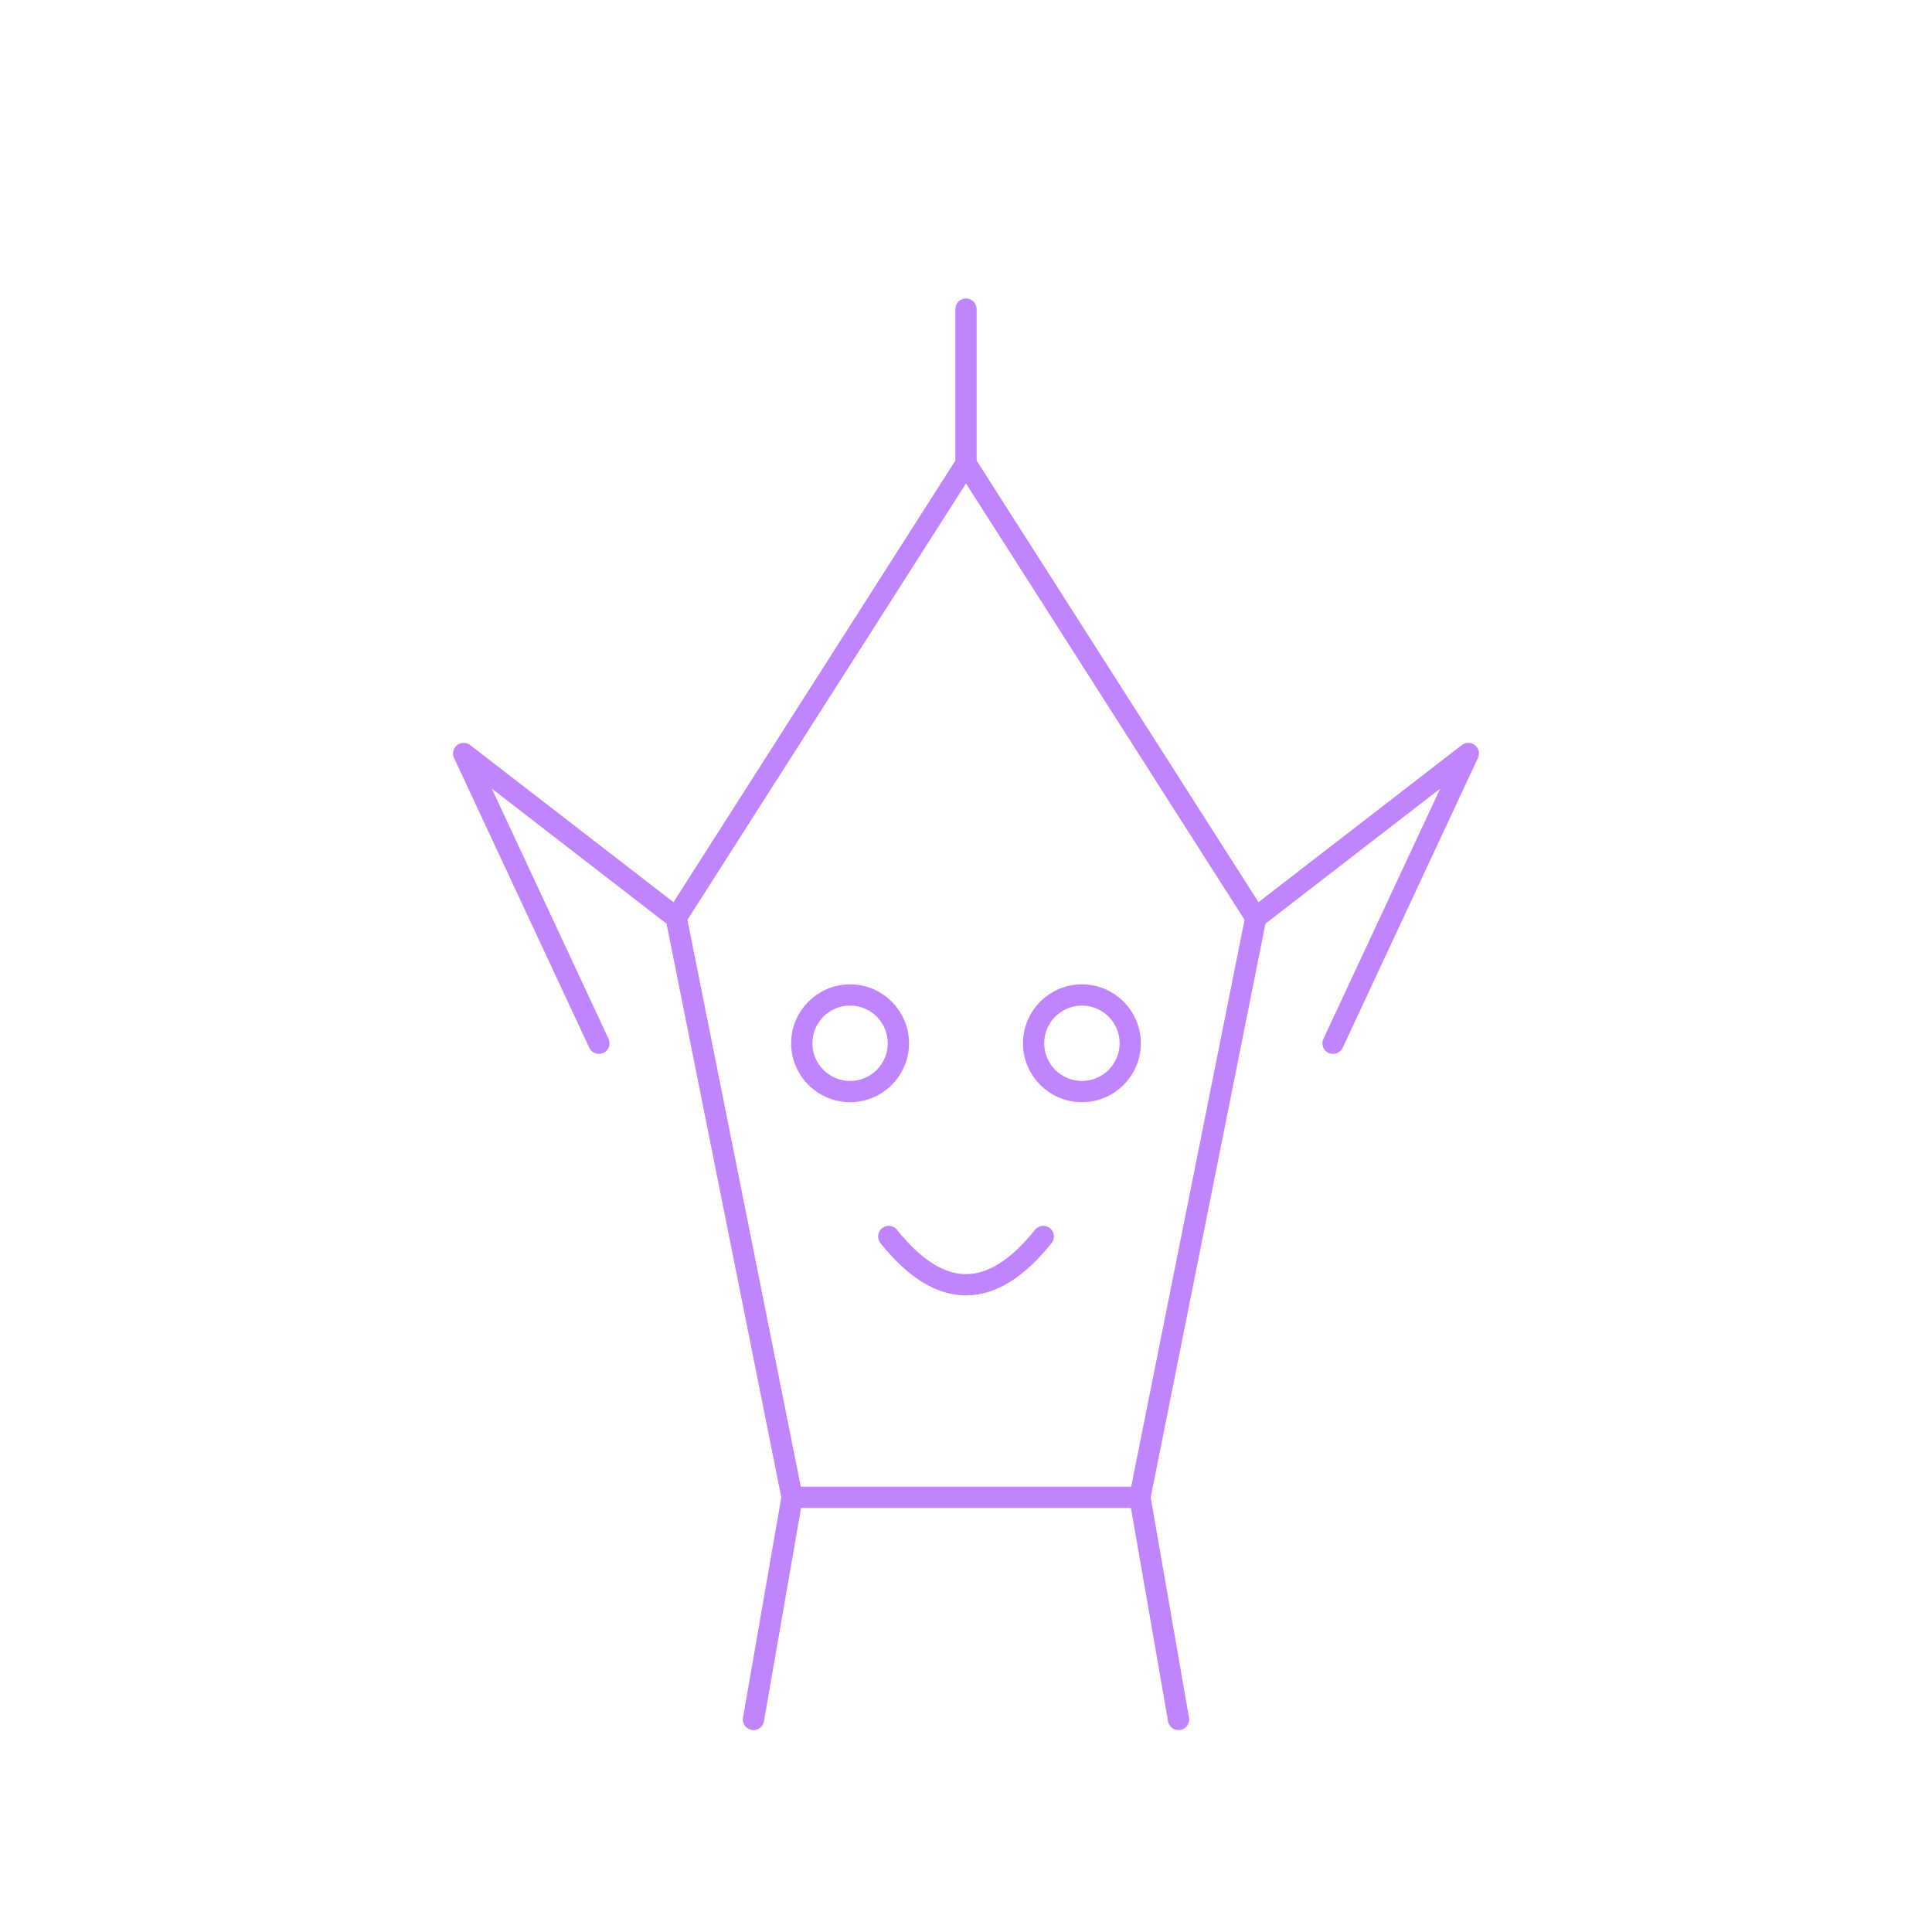
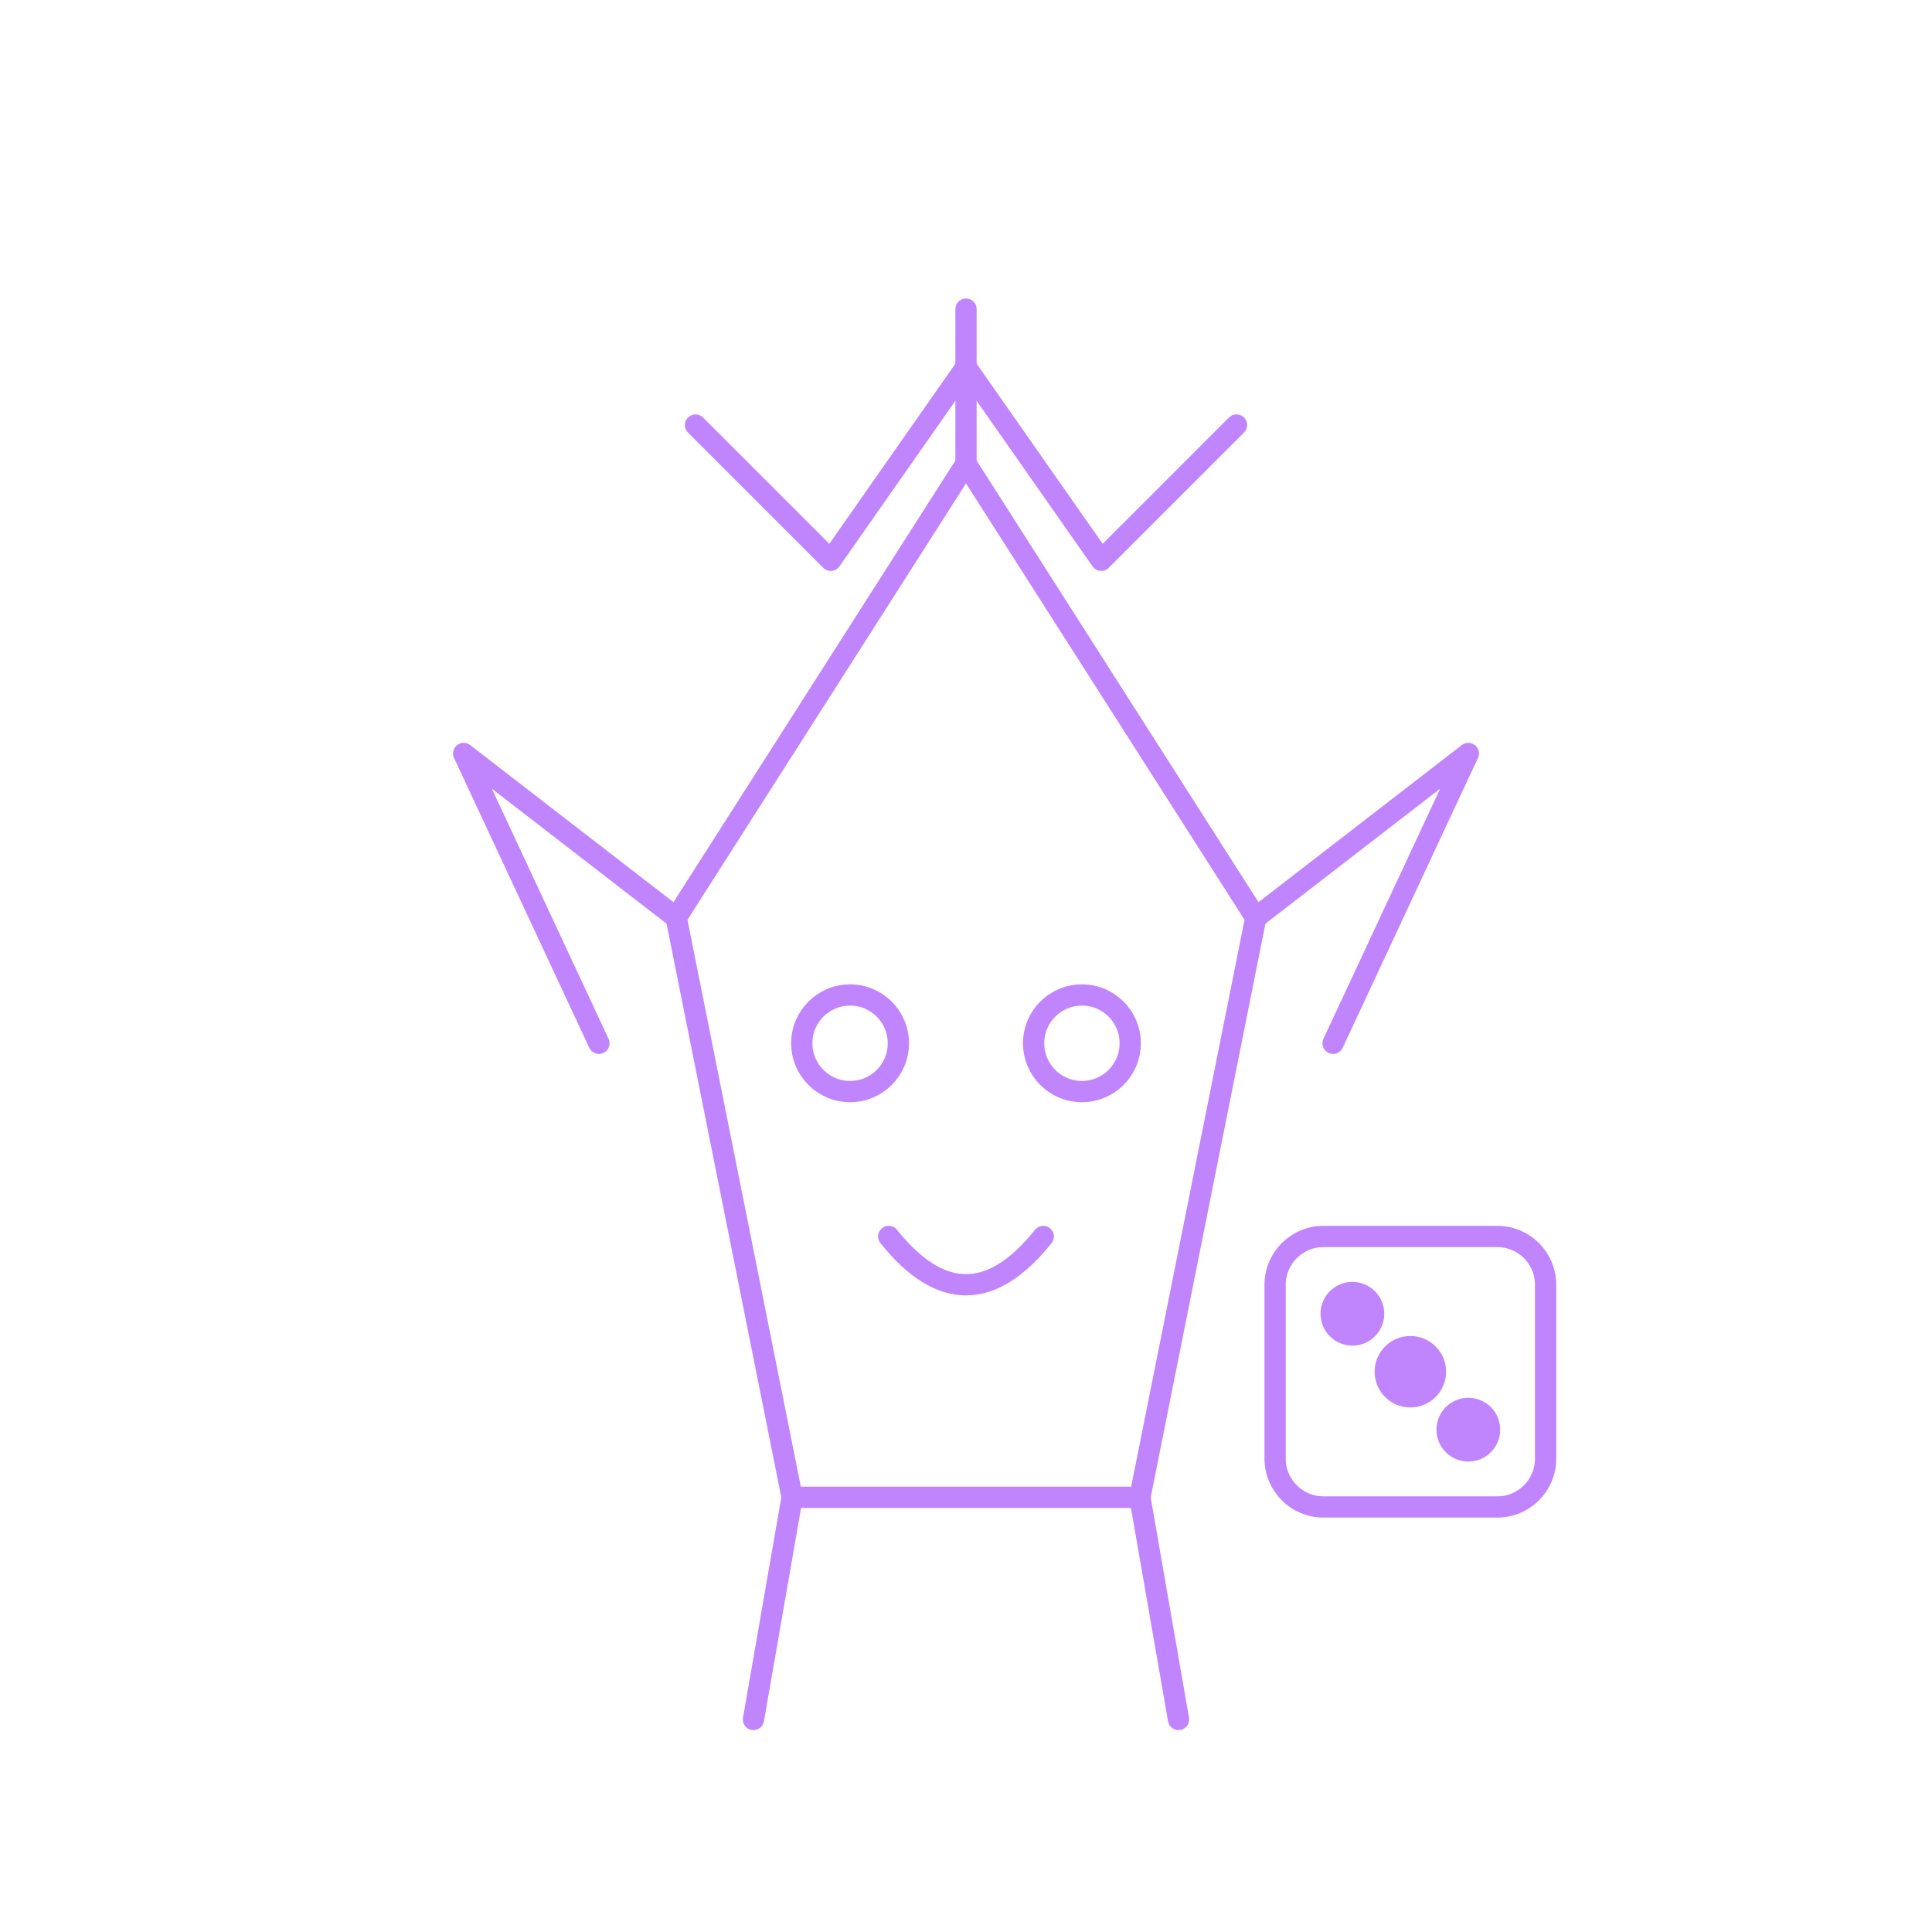
<svg xmlns="http://www.w3.org/2000/svg" viewBox="0 0 200 200" fill="none" stroke="#c084fc" stroke-width="2.2" stroke-linecap="round" stroke-linejoin="round" vector-effect="non-scaling-stroke">
  <path d="M100 48 L130 95 L118 155 L82 155 L70 95 Z" />
  <path d="M70 95 L48 78 L62 108" />
  <path d="M130 95 L152 78 L138 108" />
  <path d="M100 48 L100 32" />
+   <path d="M72 44l14 14 14-20 14 20 14-14" />
+   <rect x="132" y="128" width="28" height="28" rx="5" />
+   <circle cx="146" cy="142" r="2.6" fill="#c084fc" />
+   <circle cx="140" cy="136" r="2.2" fill="#c084fc" />
+   <circle cx="152" cy="148" r="2.2" fill="#c084fc" />
  <circle cx="88" cy="108" r="5" />
  <circle cx="112" cy="108" r="5" />
  <path d="M92 128 Q100 138 108 128" />
  <path d="M82 155 L78 178 M118 155 L122 178" />
</svg>
